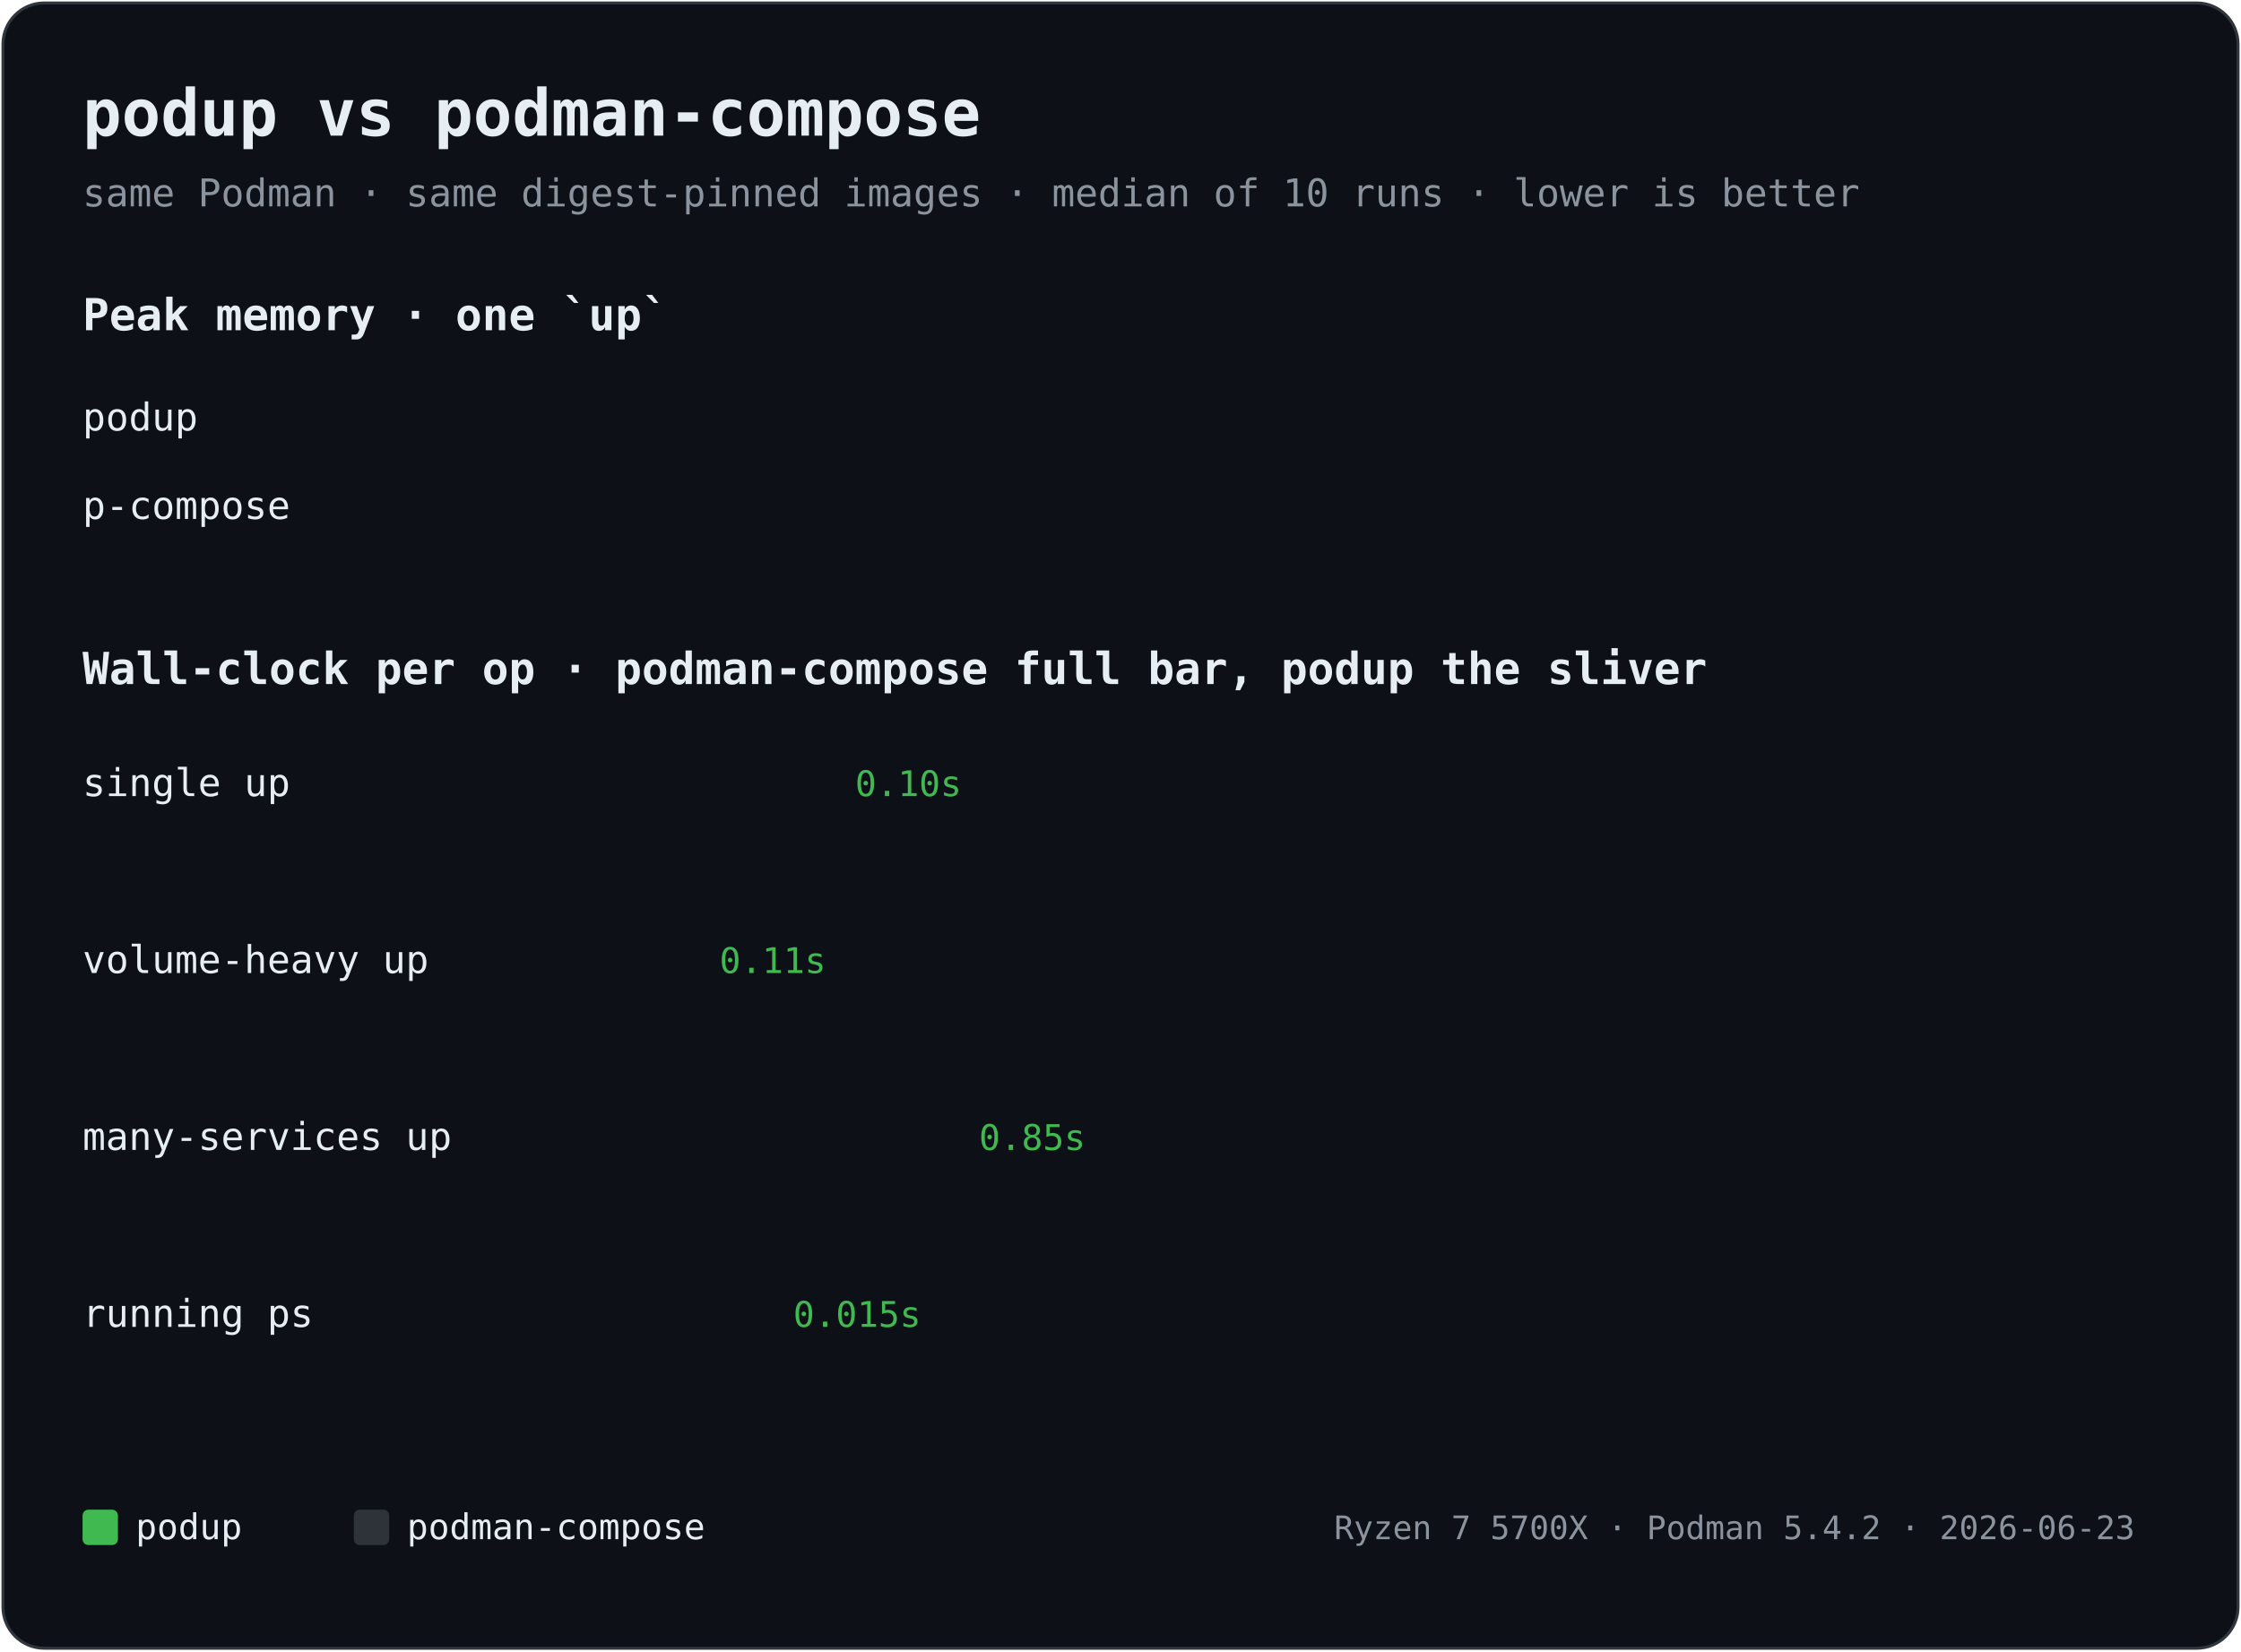
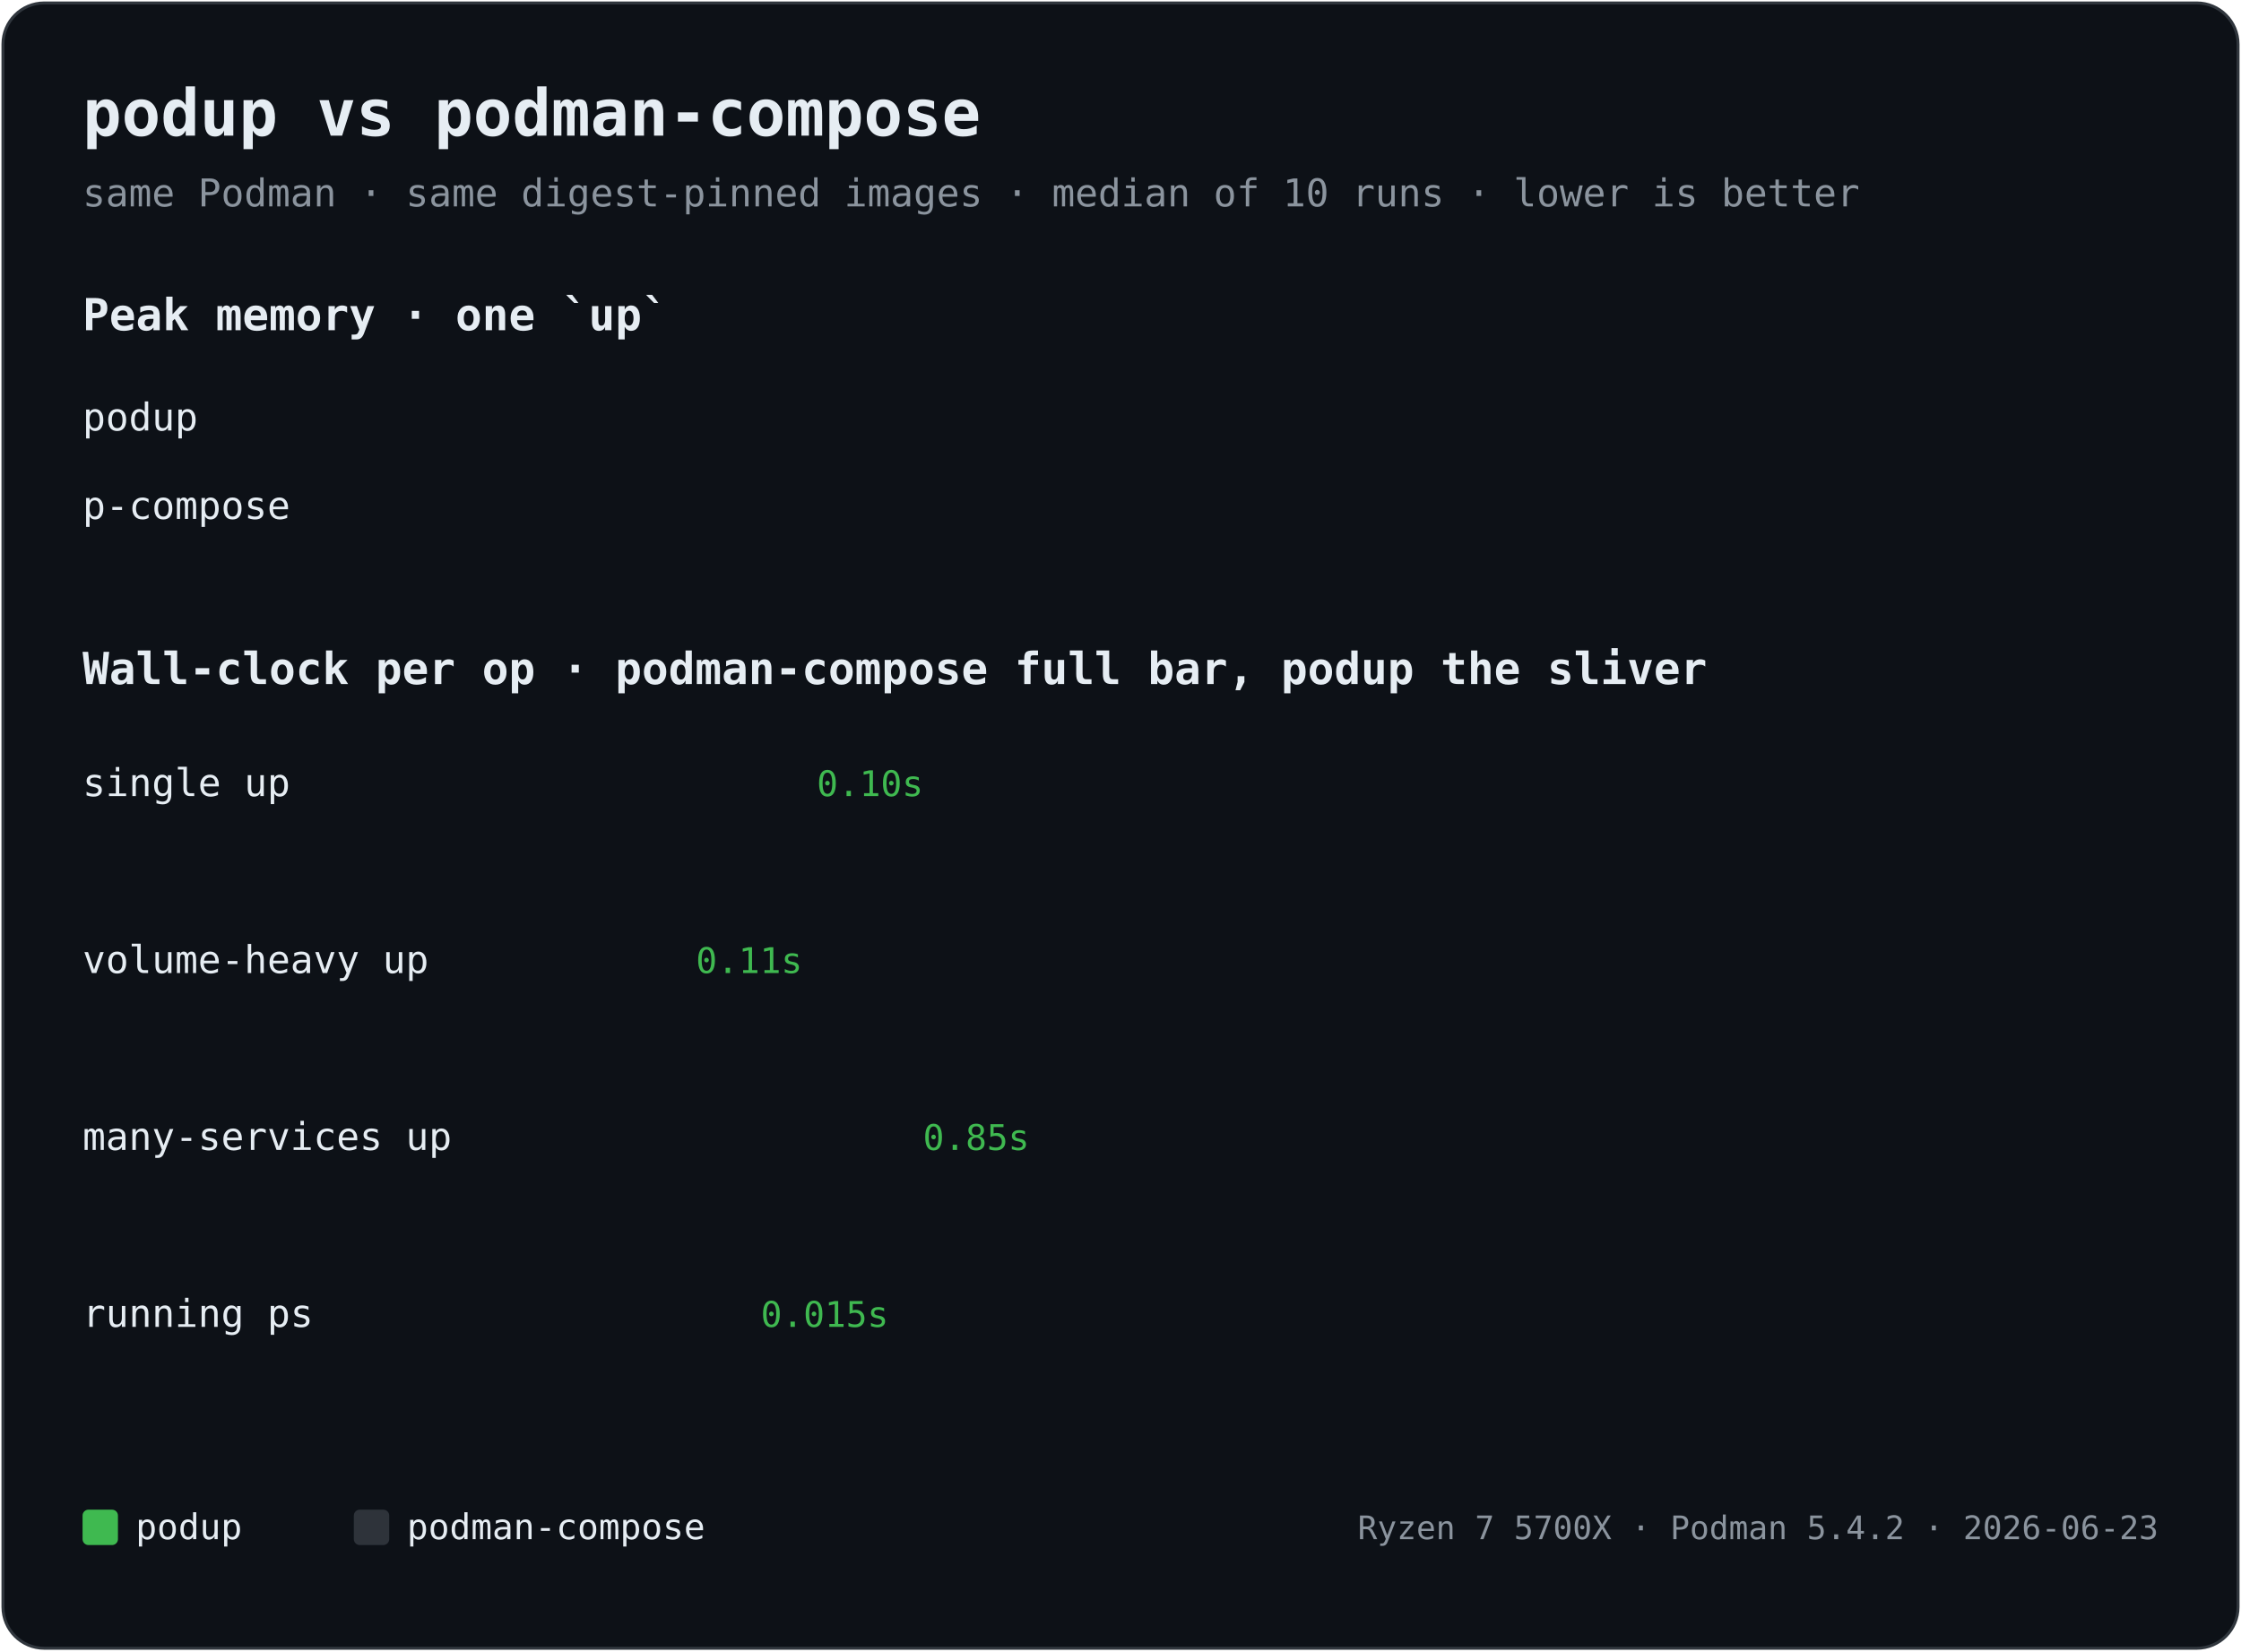
<svg xmlns="http://www.w3.org/2000/svg" viewBox="0 0 760 560" width="760" role="img" aria-label="podup benchmarks: ~7 MiB peak memory vs 69 MiB for podman-compose, and up to 14x faster wall-clock per op">
  <style>
    .card { fill:#0d1117; stroke:#30363d; }
    .t    { font-family:ui-monospace,SFMono-Regular,Menlo,Consolas,monospace; fill:#e6edf3; }
    .dim  { fill:#8b949e; }
    .pod  { fill:#3fb950; }
    .pc   { fill:#484f58; }
    .mul  { fill:#f0883e; font-weight:700; }
    .h    { fill:#e6edf3; font-weight:700; }
  </style>
  <rect class="card" x="1" y="1" width="758" height="558" rx="14" />
  <text class="h t" x="28" y="46" font-size="22">podup vs podman-compose</text>
  <text class="dim t" x="28" y="70" font-size="13">same Podman · same digest-pinned images · median of 10 runs · lower is better</text>
  <text class="t h" x="28" y="112" font-size="15">Peak memory · one `up`</text>
  <text class="t" x="28" y="146" font-size="13">podup</text>
  <rect class="pod" x="150" y="134" height="16" rx="3" width="0">
-     <animate attributeName="width" to="61" dur="0.9s" begin="0.2s" fill="freeze" calcMode="spline" keyTimes="0;1" keySplines="0.2 0.8 0.2 1" values="0;61" />
+     <animate attributeName="width" to="55" dur="0.9s" begin="0.2s" fill="freeze" calcMode="spline" keyTimes="0;1" keySplines="0.2 0.8 0.2 1" values="0;55" />
  </rect>
-   <text class="t pod" x="222" y="146" font-size="13" opacity="0">7 MiB
+   <text class="t pod" x="214" y="146" font-size="13" opacity="0">7 MiB
    <animate attributeName="opacity" to="1" dur="0.3s" begin="1.0s" fill="freeze" />
  </text>
  <text class="t" x="28" y="176" font-size="13">p-compose</text>
  <rect class="pc" x="150" y="164" height="16" rx="3" width="0">
-     <animate attributeName="width" to="600" dur="0.9s" begin="0.35s" fill="freeze" calcMode="spline" keyTimes="0;1" keySplines="0.2 0.8 0.2 1" values="0;600" />
+     <animate attributeName="width" to="540" dur="0.9s" begin="0.35s" fill="freeze" calcMode="spline" keyTimes="0;1" keySplines="0.2 0.8 0.2 1" values="0;540" />
  </rect>
-   <text class="t dim" x="724" y="176" font-size="13" text-anchor="end" opacity="0">69 MiB
+   <text class="t dim" x="698" y="176" font-size="13" opacity="0">69 MiB
    <animate attributeName="opacity" to="1" dur="0.3s" begin="1.15s" fill="freeze" />
  </text>
  <text class="t h" x="28" y="232" font-size="15">Wall-clock per op · podman-compose full bar, podup the sliver</text>
  <text class="t" x="28" y="270" font-size="13">single up</text>
  <rect class="pod" x="190" y="258" height="16" rx="3" width="0">
-     <animate attributeName="width" to="90" dur="0.8s" begin="0.5s" fill="freeze" calcMode="spline" keyTimes="0;1" keySplines="0.2 0.8 0.2 1" values="0;90" />
+     <animate attributeName="width" to="79" dur="0.8s" begin="0.5s" fill="freeze" calcMode="spline" keyTimes="0;1" keySplines="0.2 0.8 0.2 1" values="0;79" />
  </rect>
  <rect class="pc" x="190" y="280" height="10" rx="3" width="0" opacity="0.55">
-     <animate attributeName="width" to="600" dur="0.8s" begin="0.6s" fill="freeze" calcMode="spline" keyTimes="0;1" keySplines="0.2 0.8 0.2 1" values="0;600" />
+     <animate attributeName="width" to="520" dur="0.8s" begin="0.6s" fill="freeze" calcMode="spline" keyTimes="0;1" keySplines="0.2 0.8 0.2 1" values="0;520" />
  </rect>
-   <text class="t pod" x="290" y="270" font-size="12">0.10s</text>
-   <text class="t mul" x="724" y="293" font-size="12" text-anchor="end" opacity="0">6.6× slower<animate attributeName="opacity" to="1" dur="0.3s" begin="1.4s" fill="freeze" />
+   <text class="t pod" x="277" y="270" font-size="12">0.10s</text>
+   <text class="t mul" x="708" y="293" font-size="12" text-anchor="end" opacity="0">6.6× slower<animate attributeName="opacity" to="1" dur="0.3s" begin="1.4s" fill="freeze" />
  </text>
  <text class="t" x="28" y="330" font-size="13">volume-heavy up</text>
  <rect class="pod" x="190" y="318" height="16" rx="3" width="0">
-     <animate attributeName="width" to="44" dur="0.8s" begin="0.7s" fill="freeze" calcMode="spline" keyTimes="0;1" keySplines="0.2 0.8 0.2 1" values="0;44" />
+     <animate attributeName="width" to="38" dur="0.8s" begin="0.7s" fill="freeze" calcMode="spline" keyTimes="0;1" keySplines="0.2 0.8 0.2 1" values="0;38" />
  </rect>
  <rect class="pc" x="190" y="340" height="10" rx="3" width="0" opacity="0.55">
-     <animate attributeName="width" to="600" dur="0.8s" begin="0.8s" fill="freeze" calcMode="spline" keyTimes="0;1" keySplines="0.2 0.8 0.2 1" values="0;600" />
+     <animate attributeName="width" to="520" dur="0.8s" begin="0.8s" fill="freeze" calcMode="spline" keyTimes="0;1" keySplines="0.2 0.8 0.2 1" values="0;520" />
  </rect>
-   <text class="t pod" x="244" y="330" font-size="12">0.11s</text>
-   <text class="t mul" x="724" y="353" font-size="12" text-anchor="end" opacity="0">14× slower<animate attributeName="opacity" to="1" dur="0.3s" begin="1.6s" fill="freeze" />
+   <text class="t pod" x="236" y="330" font-size="12">0.11s</text>
+   <text class="t mul" x="708" y="353" font-size="12" text-anchor="end" opacity="0">14× slower<animate attributeName="opacity" to="1" dur="0.3s" begin="1.6s" fill="freeze" />
  </text>
  <text class="t" x="28" y="390" font-size="13">many-services up</text>
  <rect class="pod" x="190" y="378" height="16" rx="3" width="0">
-     <animate attributeName="width" to="132" dur="0.8s" begin="0.9s" fill="freeze" calcMode="spline" keyTimes="0;1" keySplines="0.2 0.8 0.2 1" values="0;132" />
+     <animate attributeName="width" to="115" dur="0.8s" begin="0.9s" fill="freeze" calcMode="spline" keyTimes="0;1" keySplines="0.2 0.8 0.2 1" values="0;115" />
  </rect>
  <rect class="pc" x="190" y="400" height="10" rx="3" width="0" opacity="0.55">
-     <animate attributeName="width" to="600" dur="0.8s" begin="1.0s" fill="freeze" calcMode="spline" keyTimes="0;1" keySplines="0.2 0.8 0.2 1" values="0;600" />
+     <animate attributeName="width" to="520" dur="0.8s" begin="1.0s" fill="freeze" calcMode="spline" keyTimes="0;1" keySplines="0.2 0.8 0.2 1" values="0;520" />
  </rect>
-   <text class="t pod" x="332" y="390" font-size="12">0.85s</text>
-   <text class="t mul" x="724" y="413" font-size="12" text-anchor="end" opacity="0">4.5× slower<animate attributeName="opacity" to="1" dur="0.3s" begin="1.8s" fill="freeze" />
+   <text class="t pod" x="313" y="390" font-size="12">0.85s</text>
+   <text class="t mul" x="708" y="413" font-size="12" text-anchor="end" opacity="0">4.5× slower<animate attributeName="opacity" to="1" dur="0.3s" begin="1.8s" fill="freeze" />
  </text>
  <text class="t" x="28" y="450" font-size="13">running ps</text>
  <rect class="pod" x="190" y="438" height="16" rx="3" width="0">
-     <animate attributeName="width" to="69" dur="0.8s" begin="1.1s" fill="freeze" calcMode="spline" keyTimes="0;1" keySplines="0.2 0.8 0.2 1" values="0;69" />
+     <animate attributeName="width" to="60" dur="0.8s" begin="1.1s" fill="freeze" calcMode="spline" keyTimes="0;1" keySplines="0.2 0.8 0.2 1" values="0;60" />
  </rect>
  <rect class="pc" x="190" y="460" height="10" rx="3" width="0" opacity="0.55">
-     <animate attributeName="width" to="600" dur="0.8s" begin="1.2s" fill="freeze" calcMode="spline" keyTimes="0;1" keySplines="0.2 0.8 0.2 1" values="0;600" />
+     <animate attributeName="width" to="520" dur="0.8s" begin="1.2s" fill="freeze" calcMode="spline" keyTimes="0;1" keySplines="0.2 0.8 0.2 1" values="0;520" />
  </rect>
-   <text class="t pod" x="269" y="450" font-size="12">0.015s</text>
-   <text class="t mul" x="724" y="473" font-size="12" text-anchor="end" opacity="0">8.7× slower<animate attributeName="opacity" to="1" dur="0.3s" begin="2.0s" fill="freeze" />
+   <text class="t pod" x="258" y="450" font-size="12">0.015s</text>
+   <text class="t mul" x="708" y="473" font-size="12" text-anchor="end" opacity="0">8.7× slower<animate attributeName="opacity" to="1" dur="0.3s" begin="2.0s" fill="freeze" />
  </text>
  <rect class="pod" x="28" y="512" width="12" height="12" rx="2" />
  <text class="t" x="46" y="522" font-size="12">podup</text>
  <rect class="pc" x="120" y="512" width="12" height="12" rx="2" opacity="0.55" />
  <text class="t" x="138" y="522" font-size="12">podman-compose</text>
-   <text class="t dim" x="724" y="522" font-size="11" text-anchor="end">Ryzen 7 5700X · Podman 5.4.2 · 2026-06-23</text>
+   <text class="t dim" x="732" y="522" font-size="11" text-anchor="end">Ryzen 7 5700X · Podman 5.4.2 · 2026-06-23</text>
</svg>
